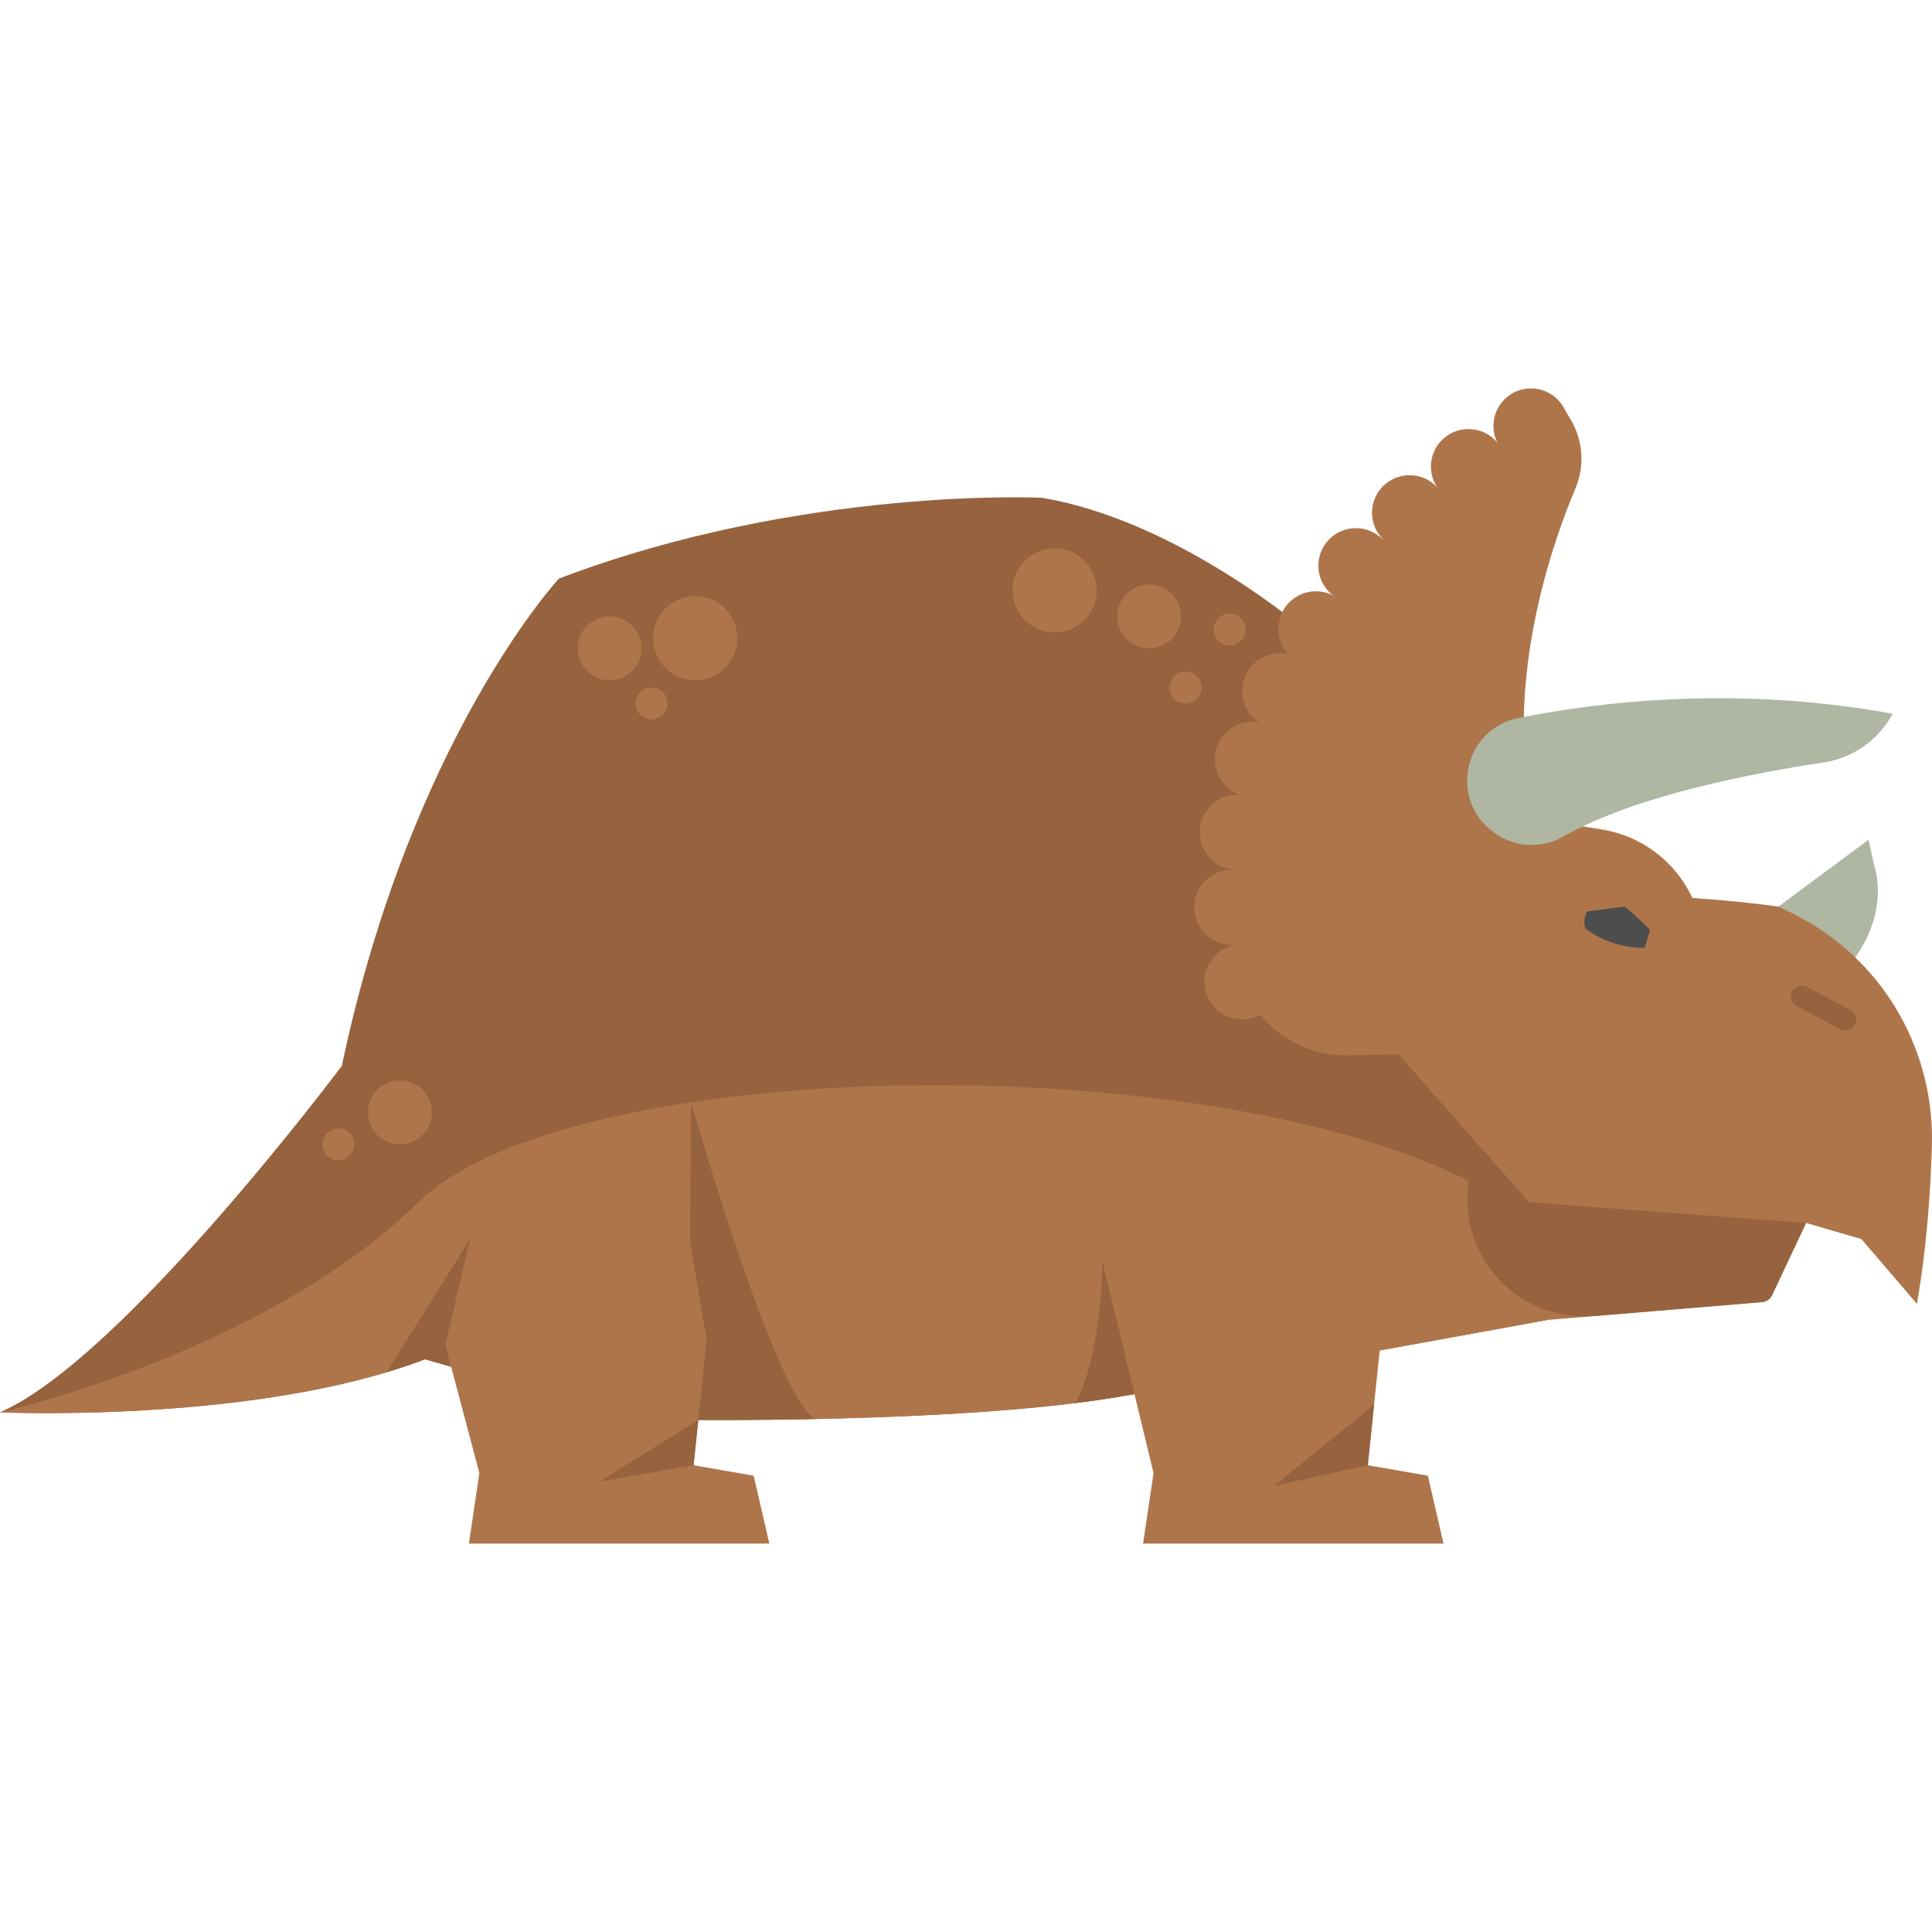
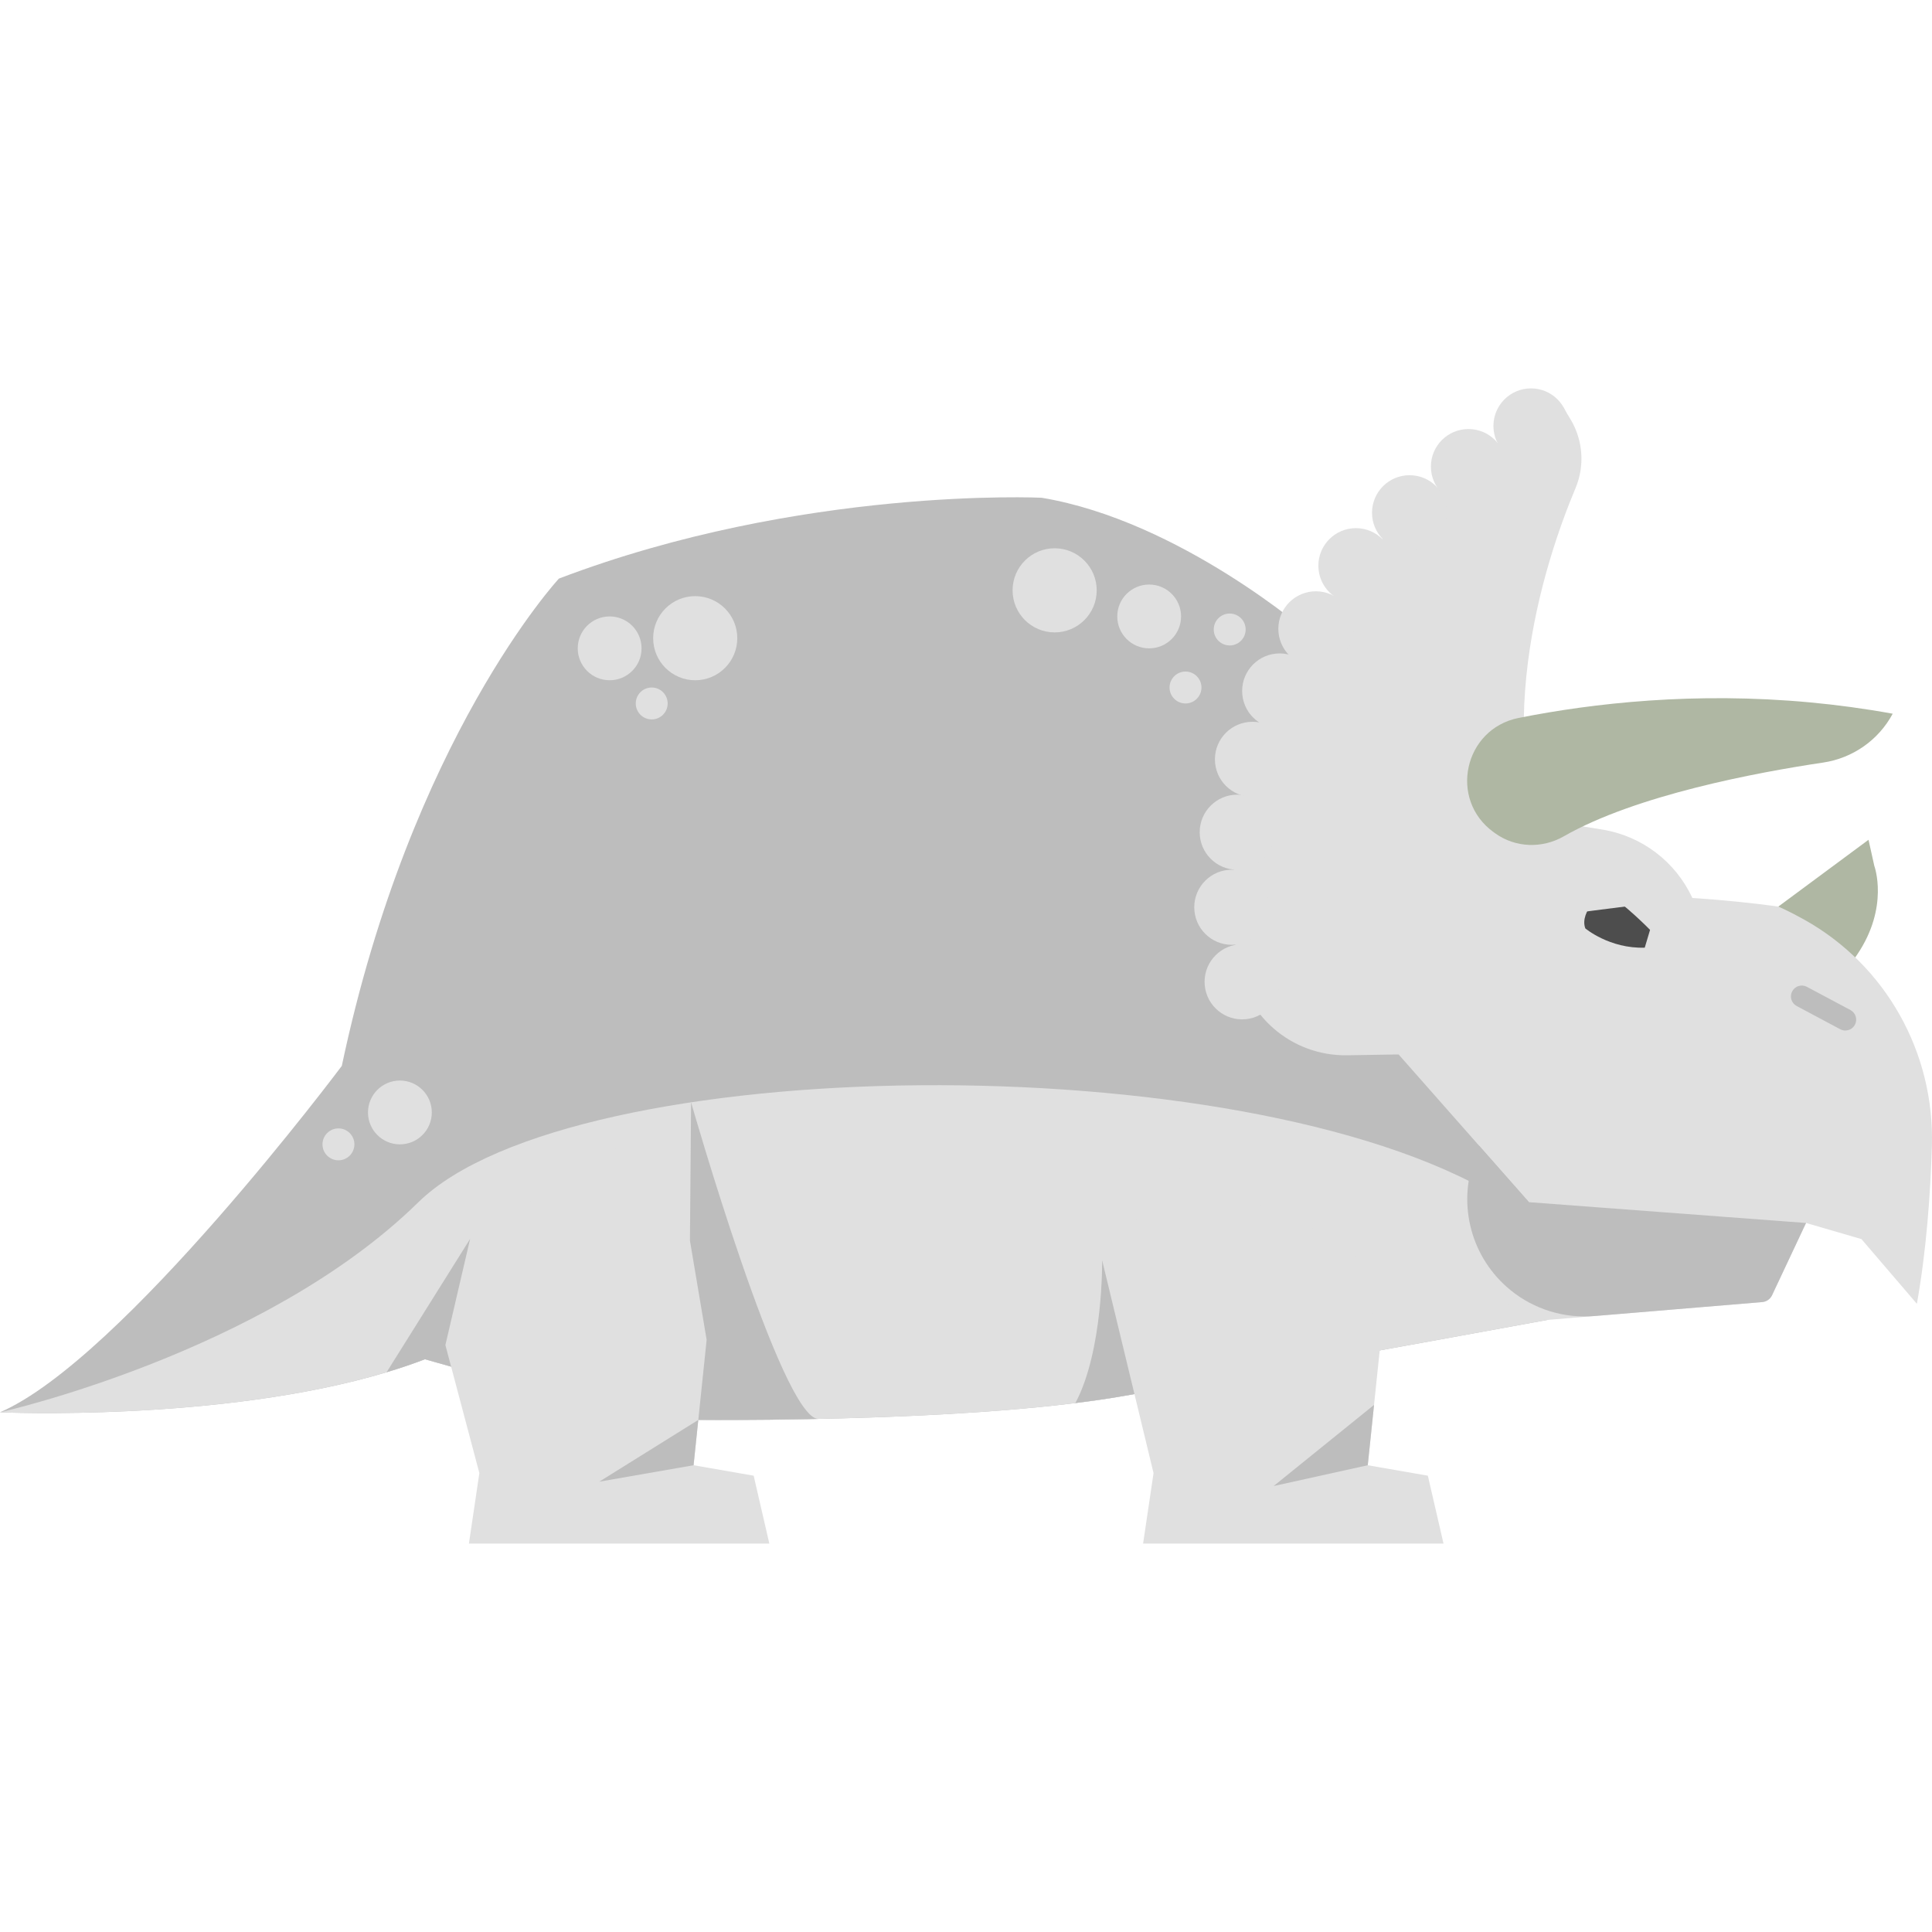
<svg xmlns="http://www.w3.org/2000/svg" version="1.1" id="Capa_1" x="0px" y="0px" viewBox="0 0 444.045 444.045" style="enable-background:new 0 0 444.045 444.045;" xml:space="preserve">
  <g>
    <path style="fill:#AFB7A3;" d="M408.724,208.364l20.73-15.35l1.333,6c0,0,3.48,9.396-3.927,20.365   c-7.407,10.969-12.74,9.635-12.74,9.635L408.724,208.364z" />
-     <path style="fill:#96633E;" d="M374.12,291.011l-8.13,5.44l-10.35,6.92c0,0-44.79,8.22-82.66,14.9c-5.17,0.91-10.22,1.79-15,2.62   c-3.4,0.59-7.02,1.11-10.82,1.58v0.01c-21.91,2.72-49.4,3.59-70.11,3.82c-17.76,0.18-30.54-0.1-30.54-0.1l-7.01-1.98l-20.75-5.86   l-21.08-5.96c-2.84,1.09-5.79,2.08-8.82,2.99l-0.01,0.01C50.59,326.881,0,324.6,0,324.6c28.14-12.2,78.56-79.62,78.56-79.62   c15.93-75.37,49.9-112,49.9-112c55.73-21.23,110.94-18.58,110.94-18.58c31.85,5.31,61.61,31.26,61.61,31.26L374.12,291.011z" />
-     <path style="fill:#AF754A;" d="M365.99,296.451l-10.35,6.92c0,0-44.79,8.22-82.66,14.9c-5.17,0.91-10.22,1.79-15,2.62   c-3.4,0.59-7.02,1.11-10.82,1.58v0.01c-21.91,2.72-49.4,3.59-70.11,3.82c-17.76,0.18-30.54-0.1-30.54-0.1l-7.01-1.98l-20.75-5.86   l-21.08-5.96c-2.84,1.09-5.79,2.08-8.82,2.99l-0.01,0.01C50.59,326.881,0,324.6,0,324.6s60.79-13.59,96.12-48.25   c35.33-34.67,189.33-36.67,248-1.34C353.25,280.511,360.41,287.891,365.99,296.451z" />
-     <path style="fill:#96633E;" d="M272.984,318.274c-5.17,0.91-10.22,1.79-15,2.62c-3.4,0.59-7.02,1.11-10.82,1.58   c6.43-12.06,6.15-32.81,6.15-32.81L272.984,318.274z" />
-     <polygon style="fill:#AF754A;" points="265.126,338.567 262.724,354.779 331.774,354.779 328.172,339.168 314.362,336.766    317.364,307.945 310.626,286.266 271.035,268.544 253.313,289.66  " />
-     <path style="fill:#96633E;" d="M123.734,315.044l-4.98,3.32l-21.08-5.96c-2.84,1.09-5.79,2.08-8.82,2.99l19.19-30.64   L123.734,315.044z" />
-     <path style="fill:#96633E;" d="M177.054,326.304c-17.76,0.18-30.54-0.1-30.54-0.1l-7.01-1.98l10.23-22.68l9.104-48.186   c0,0,20.822,72.893,29.292,72.763C188.239,326.122,176.944,326.294,177.054,326.304z" />
-     <path style="fill:#AF754A;" d="M440.57,299.661l-12.74-14.87l-12.74-3.71l-7.81,16.61v0c-0.421,0.891-1.285,1.49-2.267,1.572   l-49.373,4.108c0,0-6.28-2.16-14.81-5.95l10.57-21.12l-29.95-33.95l-11.82,0.19c-12.93,0.22-23.89-9.41-25.37-22.26   c-1.09-9.39-1.2-19.77,0.26-31.03c0,0,7.96-39.28,29.72-61.58c0,0,20.17-23.35,45.12-33.97l1.62,2.7   c2.87,4.79,3.29,10.65,1.13,15.8c-7.15,17.04-20.93,58.61-3.28,93.5c0,0,24.79-0.81,49.89,2.66c0,0,2.333,0.982,5.997,3.028   c18.73,10.464,29.949,30.567,29.302,52.011C443.686,274.422,442.759,287.402,440.57,299.661z" />
-     <polygon style="fill:#AF754A;" points="102.368,309.146 110.174,338.567 107.772,354.779 176.822,354.779 173.22,339.168    159.41,336.766 162.412,307.945 158.573,285.135 158.838,253.359 108.047,284.758  " />
+     <path style="fill:#BDBDBD;" d="M374.12,291.011l-8.13,5.44l-10.35,6.92c0,0-44.79,8.22-82.66,14.9c-5.17,0.91-10.22,1.79-15,2.62   c-3.4,0.59-7.02,1.11-10.82,1.58v0.01c-21.91,2.72-49.4,3.59-70.11,3.82c-17.76,0.18-30.54-0.1-30.54-0.1l-7.01-1.98l-20.75-5.86   l-21.08-5.96c-2.84,1.09-5.79,2.08-8.82,2.99l-0.01,0.01C50.59,326.881,0,324.6,0,324.6c28.14-12.2,78.56-79.62,78.56-79.62   c15.93-75.37,49.9-112,49.9-112c55.73-21.23,110.94-18.58,110.94-18.58c31.85,5.31,61.61,31.26,61.61,31.26L374.12,291.011z" />
+     <path style="fill:#E0E0E0;" d="M365.99,296.451l-10.35,6.92c0,0-44.79,8.22-82.66,14.9c-5.17,0.91-10.22,1.79-15,2.62   c-3.4,0.59-7.02,1.11-10.82,1.58v0.01c-21.91,2.72-49.4,3.59-70.11,3.82c-17.76,0.18-30.54-0.1-30.54-0.1l-7.01-1.98l-20.75-5.86   l-21.08-5.96c-2.84,1.09-5.79,2.08-8.82,2.99l-0.01,0.01C50.59,326.881,0,324.6,0,324.6s60.79-13.59,96.12-48.25   c35.33-34.67,189.33-36.67,248-1.34C353.25,280.511,360.41,287.891,365.99,296.451z" />
+     <path style="fill:#BDBDBD;" d="M272.984,318.274c-5.17,0.91-10.22,1.79-15,2.62c-3.4,0.59-7.02,1.11-10.82,1.58   c6.43-12.06,6.15-32.81,6.15-32.81L272.984,318.274z" />
+     <polygon style="fill:#E0E0E0;" points="265.126,338.567 262.724,354.779 331.774,354.779 328.172,339.168 314.362,336.766    317.364,307.945 310.626,286.266 271.035,268.544 253.313,289.66  " />
+     <path style="fill:#BDBDBD;" d="M123.734,315.044l-4.98,3.32l-21.08-5.96c-2.84,1.09-5.79,2.08-8.82,2.99l19.19-30.64   L123.734,315.044z" />
+     <path style="fill:#BDBDBD;" d="M177.054,326.304c-17.76,0.18-30.54-0.1-30.54-0.1l-7.01-1.98l10.23-22.68l9.104-48.186   c0,0,20.822,72.893,29.292,72.763C188.239,326.122,176.944,326.294,177.054,326.304z" />
+     <path style="fill:#E0E0E0;" d="M440.57,299.661l-12.74-14.87l-12.74-3.71l-7.81,16.61v0c-0.421,0.891-1.285,1.49-2.267,1.572   l-49.373,4.108c0,0-6.28-2.16-14.81-5.95l10.57-21.12l-29.95-33.95l-11.82,0.19c-12.93,0.22-23.89-9.41-25.37-22.26   c-1.09-9.39-1.2-19.77,0.26-31.03c0,0,7.96-39.28,29.72-61.58c0,0,20.17-23.35,45.12-33.97l1.62,2.7   c2.87,4.79,3.29,10.65,1.13,15.8c-7.15,17.04-20.93,58.61-3.28,93.5c0,0,24.79-0.81,49.89,2.66c0,0,2.333,0.982,5.997,3.028   c18.73,10.464,29.949,30.567,29.302,52.011C443.686,274.422,442.759,287.402,440.57,299.661z" />
+     <polygon style="fill:#E0E0E0;" points="102.368,309.146 110.174,338.567 107.772,354.779 176.822,354.779 173.22,339.168    159.41,336.766 162.412,307.945 158.573,285.135 158.838,253.359 108.047,284.758  " />
    <path style="fill:#4D4D4D;" d="M364.364,213.379c0,0,5.556,4.69,13.659,4.433l1.222-4.094c0,0-5.869-6.032-10.555-8.858   C368.69,204.861,362.885,209.371,364.364,213.379z" />
-     <polygon style="fill:#96633E;" points="159.41,336.766 137.734,340.544 160.494,326.352  " />
-     <polygon style="fill:#96633E;" points="314.362,336.766 292.734,341.544 315.807,322.896  " />
-     <path style="fill:#AF754A;" d="M352.514,188.114l15.729,2.546c9.093,1.472,16.859,7.367,20.721,15.73v0l-46.843,5.957   L352.514,188.114z" />
-     <path style="fill:#96633E;" d="M424.118,236.848c-0.397,0-0.8-0.095-1.175-0.294l-10-5.333c-1.218-0.65-1.679-2.164-1.029-3.382   c0.65-1.219,2.165-1.679,3.383-1.03l10,5.333c1.218,0.65,1.679,2.164,1.029,3.382C425.876,236.367,425.012,236.848,424.118,236.848   z" />
-     <circle style="fill:#AF754A;" cx="285.489" cy="225.658" r="8.631" />
-     <circle style="fill:#AF754A;" cx="283.114" cy="208.523" r="8.631" />
-     <circle style="fill:#AF754A;" cx="284.364" cy="191.273" r="8.631" />
-     <circle style="fill:#AF754A;" cx="287.864" cy="174.523" r="8.631" />
-     <circle style="fill:#AF754A;" cx="294.12" cy="158.812" r="8.631" />
-     <circle style="fill:#AF754A;" cx="302.439" cy="144.53" r="8.631" />
-     <circle style="fill:#AF754A;" cx="311.638" cy="130.018" r="8.631" />
-     <circle style="fill:#AF754A;" cx="323.972" cy="117.851" r="8.631" />
-     <circle style="fill:#AF754A;" cx="337.506" cy="107.24" r="8.631" />
-     <circle style="fill:#AF754A;" cx="351.877" cy="97.897" r="8.631" />
-     <path style="fill:#96633E;" d="M415.094,281.084l-7.811,16.607c-0.42,0.893-1.285,1.494-2.269,1.576l-38.592,3.211   c-6.918,0.576-13.791-1.54-19.188-5.905l0,0c-9.025-7.3-12.364-19.558-8.287-30.426l1.043-2.782l11.413,12.94L415.094,281.084z" />
-     <circle style="fill:#AF754A;" cx="140.12" cy="149.014" r="7.333" />
-     <circle style="fill:#AF754A;" cx="91.911" cy="255.681" r="7.333" />
-     <circle style="fill:#AF754A;" cx="264.12" cy="141.681" r="7.333" />
-     <circle style="fill:#AF754A;" cx="149.787" cy="161.681" r="3.667" />
-     <circle style="fill:#AF754A;" cx="77.787" cy="263.014" r="3.667" />
-     <circle style="fill:#AF754A;" cx="282.63" cy="144.681" r="3.667" />
-     <circle style="fill:#AF754A;" cx="272.473" cy="158.014" r="3.667" />
-     <circle style="fill:#AF754A;" cx="159.787" cy="146.681" r="9.667" />
-     <circle style="fill:#AF754A;" cx="242.397" cy="135.681" r="9.667" />
+     <polygon style="fill:#BDBDBD;" points="159.41,336.766 137.734,340.544 160.494,326.352  " />
+     <polygon style="fill:#BDBDBD;" points="314.362,336.766 292.734,341.544 315.807,322.896  " />
+     <path style="fill:#E0E0E0;" d="M352.514,188.114l15.729,2.546c9.093,1.472,16.859,7.367,20.721,15.73v0l-46.843,5.957   L352.514,188.114z" />
+     <path style="fill:#BDBDBD;" d="M424.118,236.848c-0.397,0-0.8-0.095-1.175-0.294l-10-5.333c-1.218-0.65-1.679-2.164-1.029-3.382   c0.65-1.219,2.165-1.679,3.383-1.03l10,5.333c1.218,0.65,1.679,2.164,1.029,3.382C425.876,236.367,425.012,236.848,424.118,236.848   z" />
+     <circle style="fill:#E0E0E0;" cx="285.489" cy="225.658" r="8.631" />
+     <circle style="fill:#E0E0E0;" cx="283.114" cy="208.523" r="8.631" />
+     <circle style="fill:#E0E0E0;" cx="284.364" cy="191.273" r="8.631" />
+     <circle style="fill:#E0E0E0;" cx="287.864" cy="174.523" r="8.631" />
+     <circle style="fill:#E0E0E0;" cx="294.12" cy="158.812" r="8.631" />
+     <circle style="fill:#E0E0E0;" cx="302.439" cy="144.53" r="8.631" />
+     <circle style="fill:#E0E0E0;" cx="311.638" cy="130.018" r="8.631" />
+     <circle style="fill:#E0E0E0;" cx="323.972" cy="117.851" r="8.631" />
+     <circle style="fill:#E0E0E0;" cx="337.506" cy="107.24" r="8.631" />
+     <circle style="fill:#E0E0E0;" cx="351.877" cy="97.897" r="8.631" />
+     <path style="fill:#BDBDBD;" d="M415.094,281.084l-7.811,16.607c-0.42,0.893-1.285,1.494-2.269,1.576l-38.592,3.211   c-6.918,0.576-13.791-1.54-19.188-5.905l0,0c-9.025-7.3-12.364-19.558-8.287-30.426l1.043-2.782l11.413,12.94L415.094,281.084z" />
+     <circle style="fill:#E0E0E0;" cx="140.12" cy="149.014" r="7.333" />
+     <circle style="fill:#E0E0E0;" cx="91.911" cy="255.681" r="7.333" />
+     <circle style="fill:#E0E0E0;" cx="264.12" cy="141.681" r="7.333" />
+     <circle style="fill:#E0E0E0;" cx="149.787" cy="161.681" r="3.667" />
+     <circle style="fill:#E0E0E0;" cx="77.787" cy="263.014" r="3.667" />
+     <circle style="fill:#E0E0E0;" cx="282.63" cy="144.681" r="3.667" />
+     <circle style="fill:#E0E0E0;" cx="272.473" cy="158.014" r="3.667" />
+     <circle style="fill:#E0E0E0;" cx="159.787" cy="146.681" r="9.667" />
+     <circle style="fill:#E0E0E0;" cx="242.397" cy="135.681" r="9.667" />
    <path style="fill:#AFB7A3;" d="M343.316,191.284c-10.424-7.489-6.858-23.769,5.73-26.276c17.191-3.423,40.534-6.039,67.043-3.566   c6.15,0.574,12.471,1.421,18.925,2.596l-0.011,0.02c-3.255,6.052-9.183,10.196-15.98,11.208   c-15.194,2.262-43.01,7.458-59.622,16.96c-4.967,2.841-11.107,2.635-15.753-0.703L343.316,191.284z" />
  </g>
  <g>
</g>
  <g>
</g>
  <g>
</g>
  <g>
</g>
  <g>
</g>
  <g>
</g>
  <g>
</g>
  <g>
</g>
  <g>
</g>
  <g>
</g>
  <g>
</g>
  <g>
</g>
  <g>
</g>
  <g>
</g>
  <g>
</g>
</svg>
